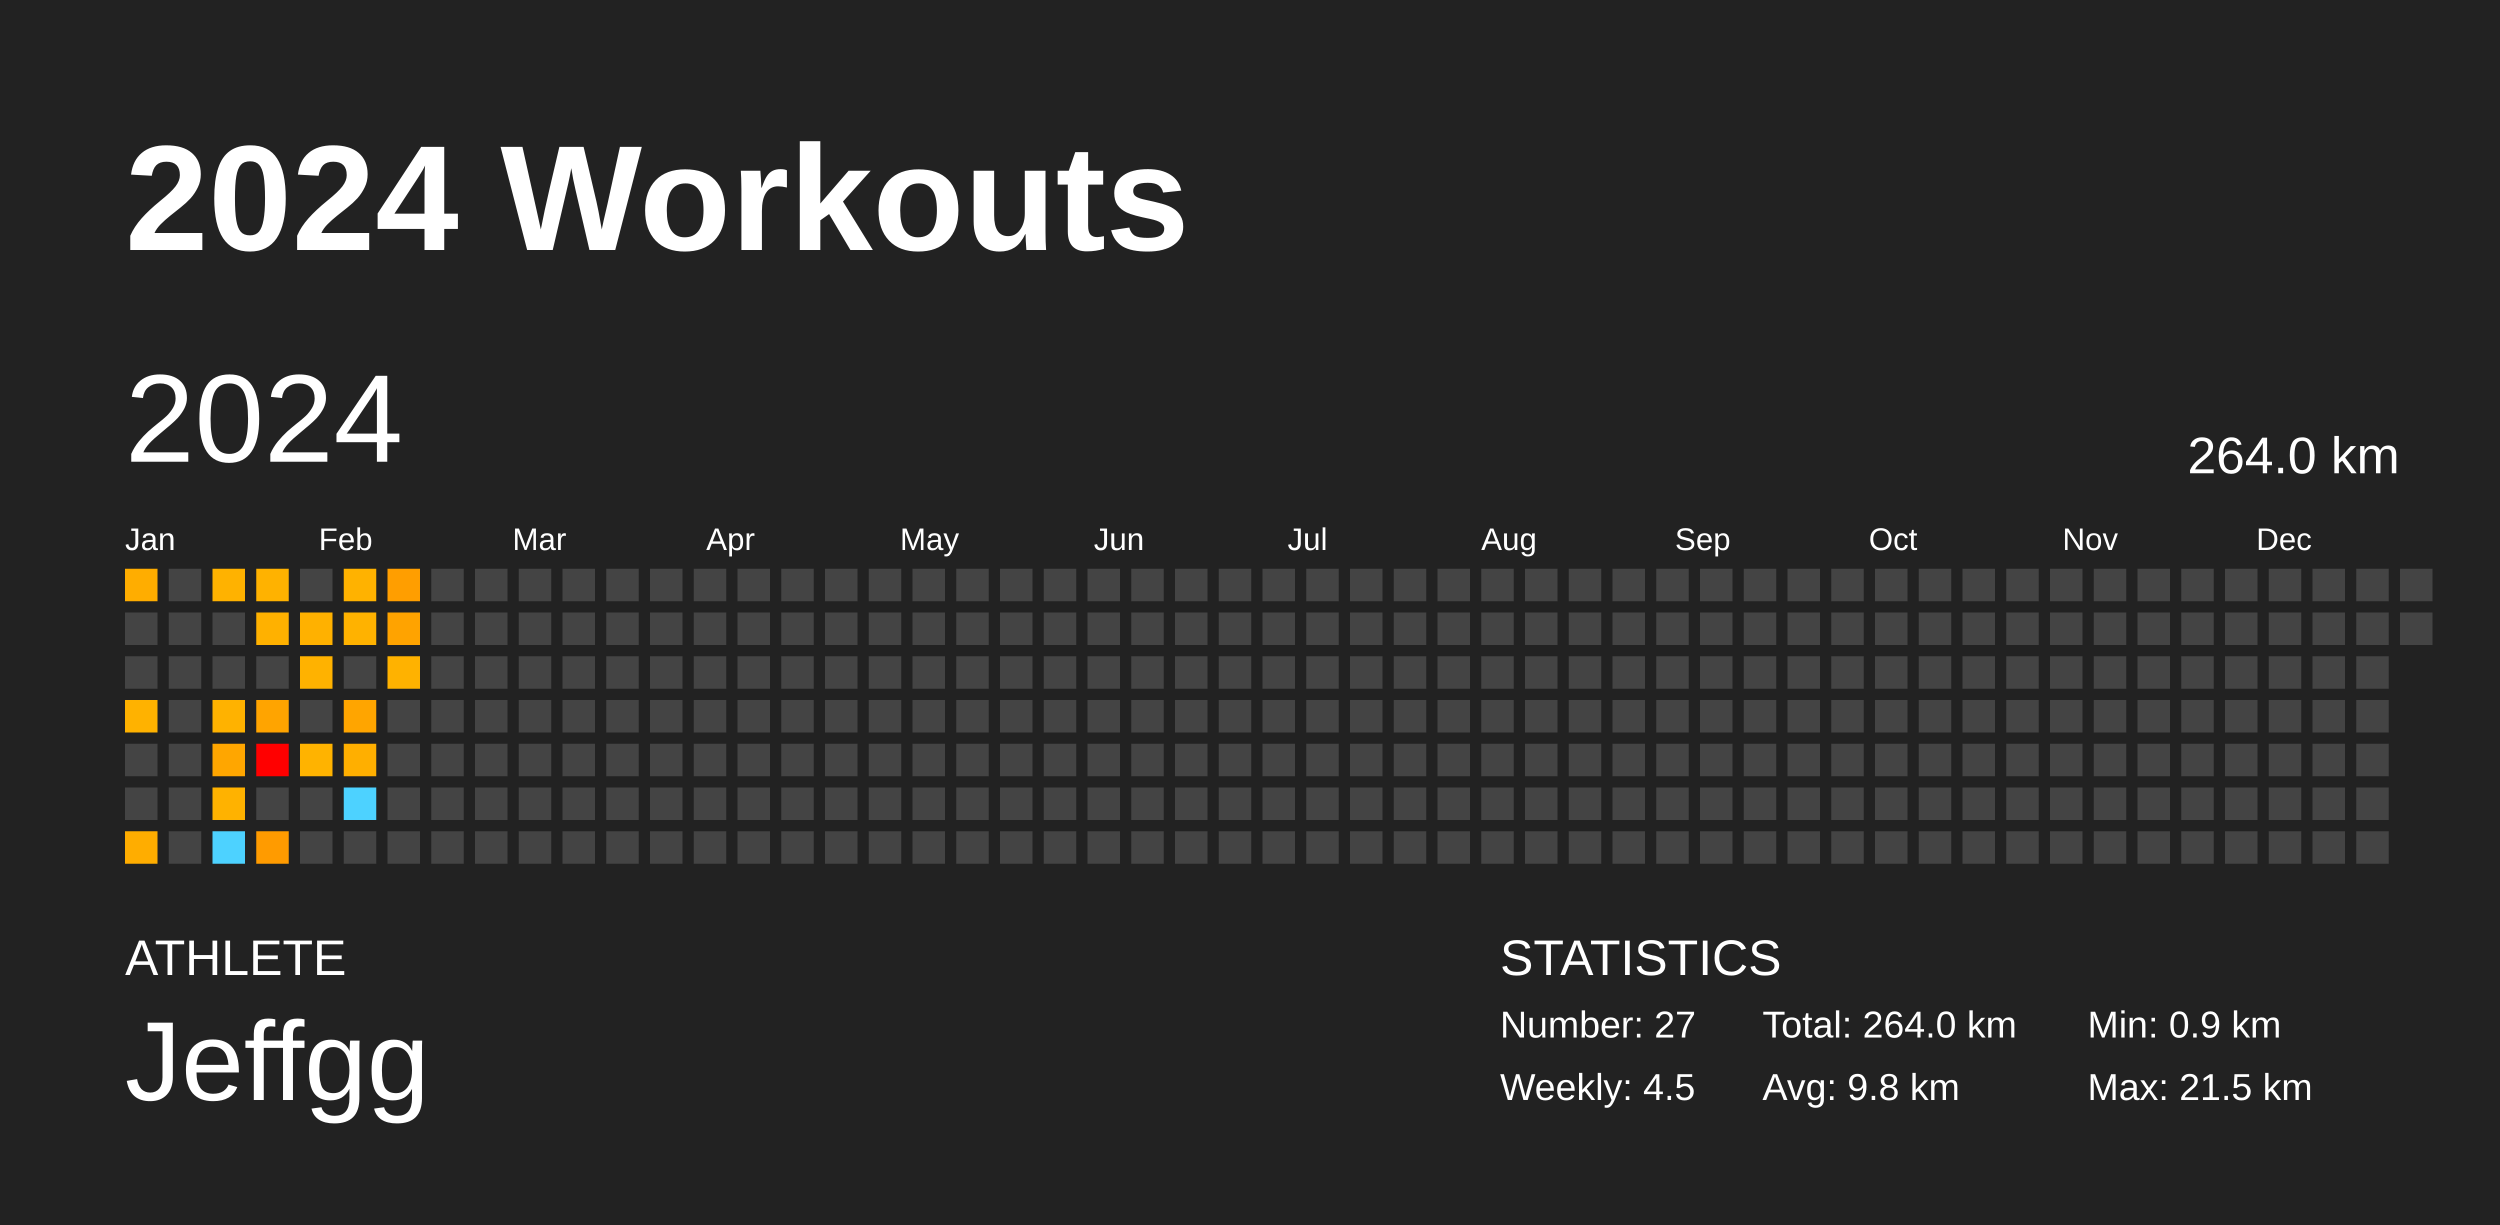
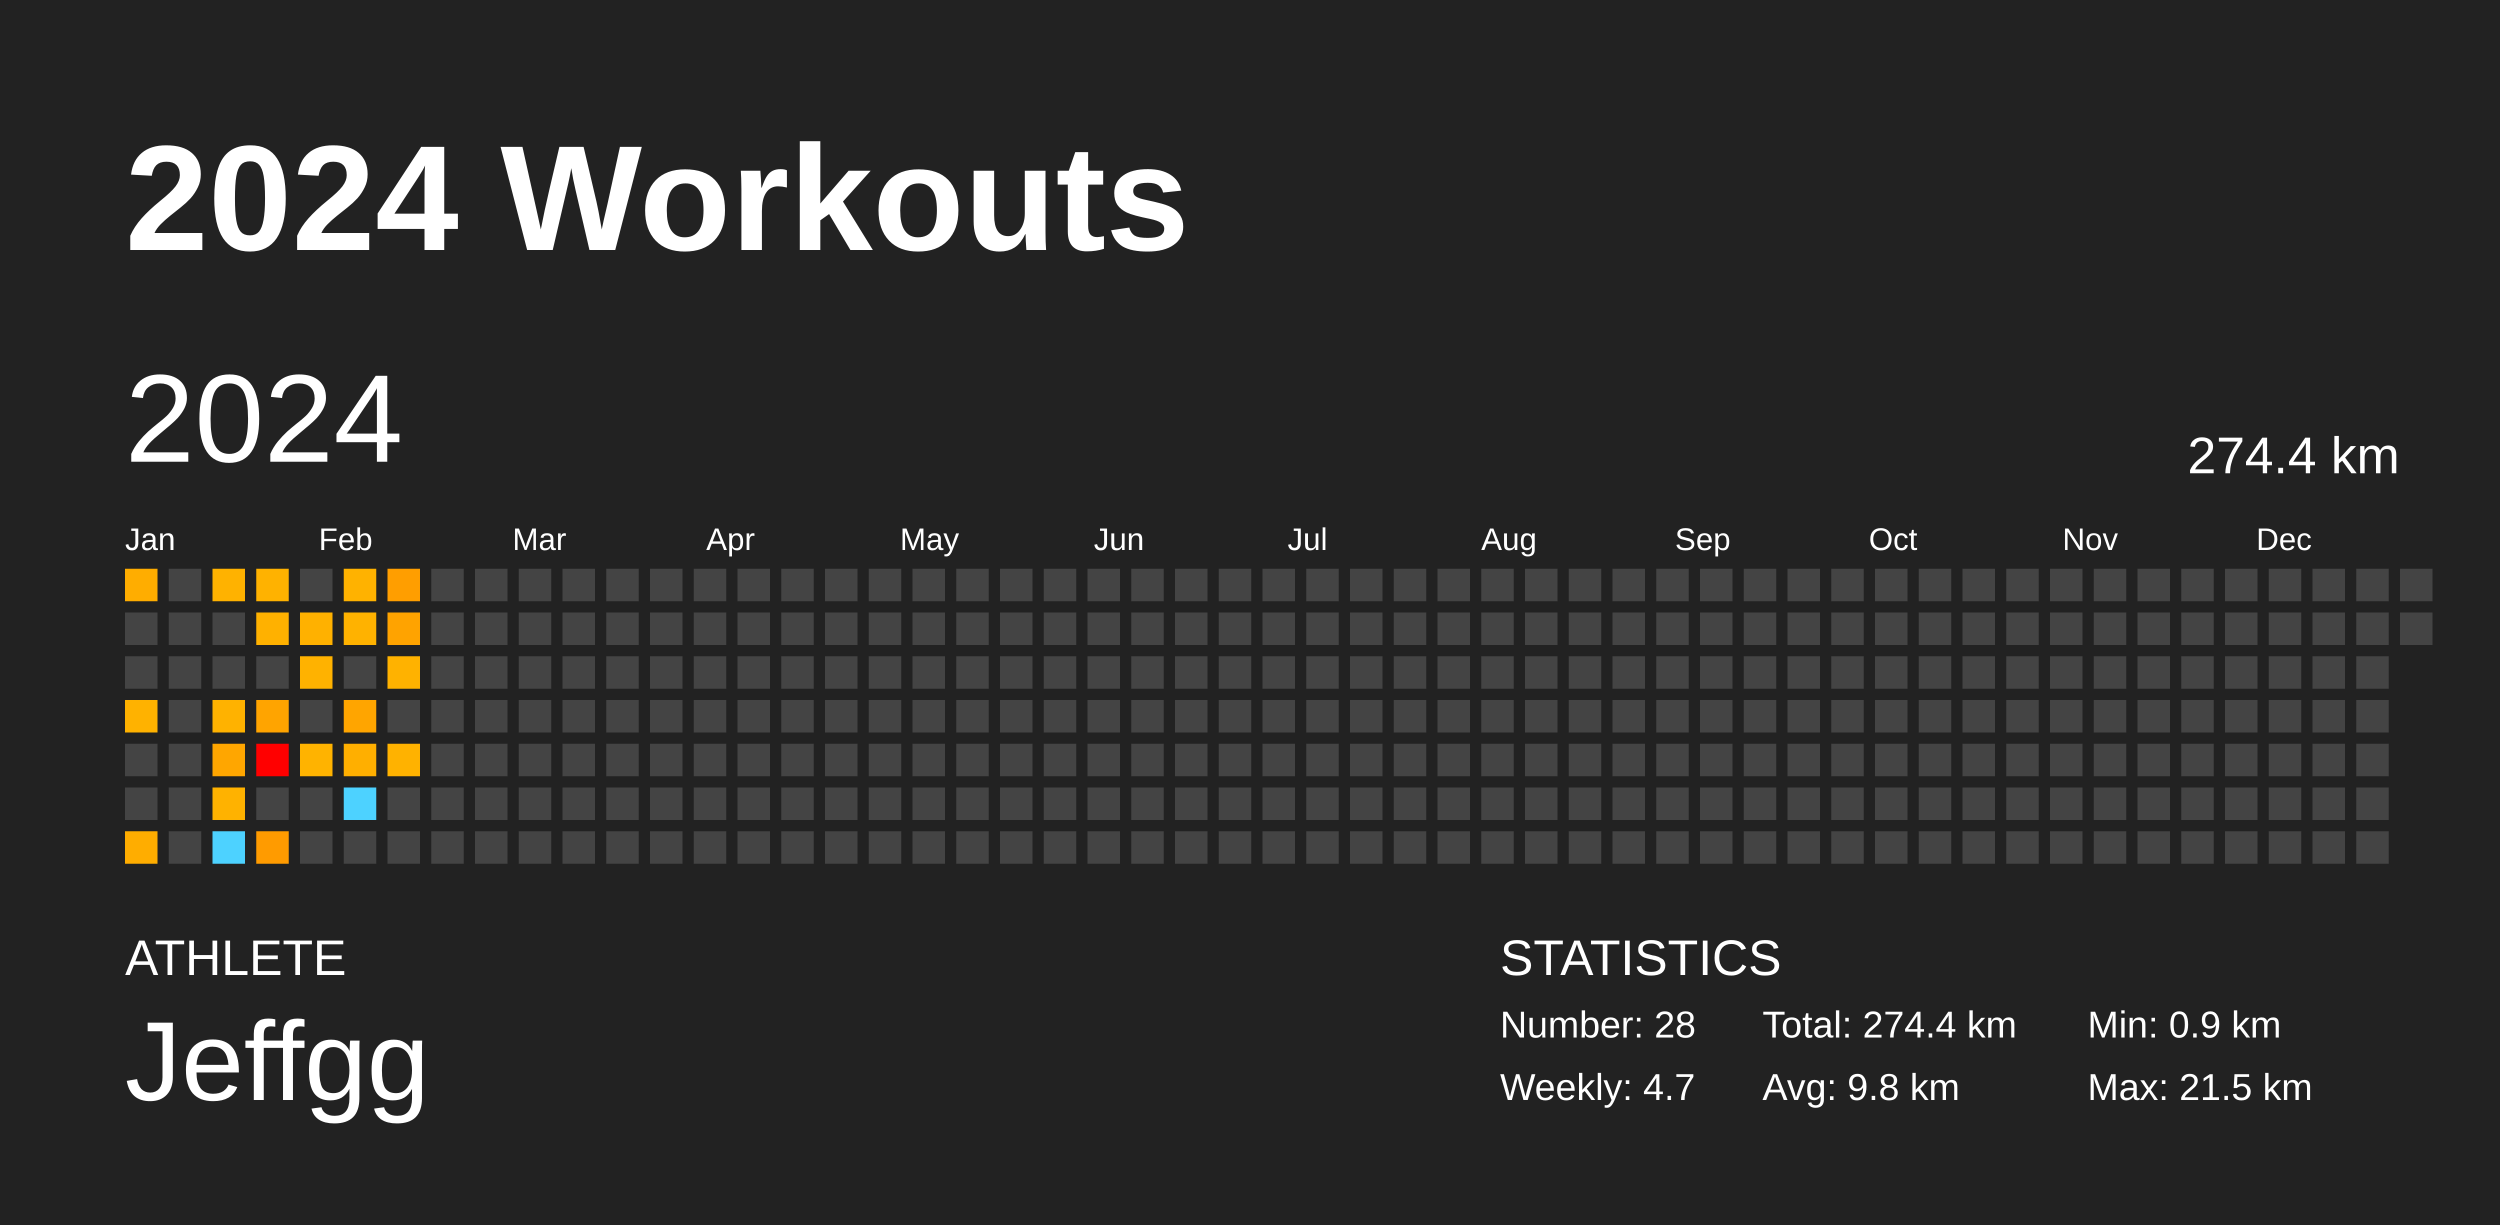
<svg xmlns="http://www.w3.org/2000/svg" baseProfile="full" height="98mm" version="1.1" viewBox="0,0,200,98" width="200mm">
  <defs />
  <rect fill="#222222" height="98" width="200" x="0" y="0" />
  <text fill="#FFFFFF" style="font-size:12px; font-family:Arial; font-weight:bold;" x="10" y="20">2024 Workouts</text>
  <text fill="#FFFFFF" style="font-size:4px; font-family:Arial" x="10" y="78">ATHLETE</text>
  <text fill="#FFFFFF" style="font-size:9px; font-family:Arial" x="10" y="88">Jeffgg</text>
  <text fill="#FFFFFF" style="font-size:4px; font-family:Arial" x="120" y="78">STATISTICS</text>
-   <text fill="#FFFFFF" style="font-size:3px; font-family:Arial" x="120" y="83">Number: 27</text>
-   <text fill="#FFFFFF" style="font-size:3px; font-family:Arial" x="120" y="88">Weekly: 4.5</text>
-   <text fill="#FFFFFF" style="font-size:3px; font-family:Arial" x="141" y="83">Total: 264.0 km</text>
+   <text fill="#FFFFFF" style="font-size:3px; font-family:Arial" x="120" y="83">Number: 28</text>
+   <text fill="#FFFFFF" style="font-size:3px; font-family:Arial" x="120" y="88">Weekly: 4.7</text>
+   <text fill="#FFFFFF" style="font-size:3px; font-family:Arial" x="141" y="83">Total: 274.4 km</text>
  <text fill="#FFFFFF" style="font-size:3px; font-family:Arial" x="141" y="88">Avg: 9.8 km</text>
  <text fill="#FFFFFF" style="font-size:3px; font-family:Arial" x="167" y="83">Min: 0.9 km</text>
  <text fill="#FFFFFF" style="font-size:3px; font-family:Arial" x="167" y="88">Max: 21.5 km</text>
  <text dominant-baseline="hanging" fill="#FFFFFF" style="font-size:10.0px; font-family:Arial;" x="10" y="30">2024</text>
-   <text dominant-baseline="hanging" fill="#FFFFFF" style="font-size:4.125px; font-family:Arial;" x="175" y="35">264.0 km</text>
+   <text dominant-baseline="hanging" fill="#FFFFFF" style="font-size:4.125px; font-family:Arial;" x="175" y="35">274.4 km</text>
  <text fill="#FFFFFF" style="font-size:2.5px; font-family:Arial" x="10.0" y="44">Jan</text>
  <text fill="#FFFFFF" style="font-size:2.5px; font-family:Arial" x="25.5" y="44">Feb</text>
  <text fill="#FFFFFF" style="font-size:2.5px; font-family:Arial" x="41.0" y="44">Mar</text>
  <text fill="#FFFFFF" style="font-size:2.5px; font-family:Arial" x="56.5" y="44">Apr</text>
  <text fill="#FFFFFF" style="font-size:2.5px; font-family:Arial" x="72.0" y="44">May</text>
  <text fill="#FFFFFF" style="font-size:2.5px; font-family:Arial" x="87.5" y="44">Jun</text>
  <text fill="#FFFFFF" style="font-size:2.5px; font-family:Arial" x="103.0" y="44">Jul</text>
  <text fill="#FFFFFF" style="font-size:2.5px; font-family:Arial" x="118.5" y="44">Aug</text>
  <text fill="#FFFFFF" style="font-size:2.5px; font-family:Arial" x="134.0" y="44">Sep</text>
  <text fill="#FFFFFF" style="font-size:2.5px; font-family:Arial" x="149.5" y="44">Oct</text>
  <text fill="#FFFFFF" style="font-size:2.5px; font-family:Arial" x="165.0" y="44">Nov</text>
  <text fill="#FFFFFF" style="font-size:2.5px; font-family:Arial" x="180.5" y="44">Dec</text>
  <rect fill="#ffad00" height="2.6" width="2.6" x="10.0" y="45.5" />
  <rect fill="#444444" height="2.6" width="2.6" x="10.0" y="49.0" />
  <rect fill="#444444" height="2.6" width="2.6" x="10.0" y="52.5" />
  <rect fill="#ffb200" height="2.6" width="2.6" x="10.0" y="56.0" />
  <rect fill="#444444" height="2.6" width="2.6" x="10.0" y="59.5" />
  <rect fill="#444444" height="2.6" width="2.6" x="10.0" y="63.0" />
  <rect fill="#ffad00" height="2.6" width="2.6" x="10.0" y="66.5" />
  <rect fill="#444444" height="2.6" width="2.6" x="13.5" y="45.5" />
  <rect fill="#444444" height="2.6" width="2.6" x="13.5" y="49.0" />
  <rect fill="#444444" height="2.6" width="2.6" x="13.5" y="52.5" />
  <rect fill="#444444" height="2.6" width="2.6" x="13.5" y="56.0" />
  <rect fill="#444444" height="2.6" width="2.6" x="13.5" y="59.5" />
  <rect fill="#444444" height="2.6" width="2.6" x="13.5" y="63.0" />
  <rect fill="#444444" height="2.6" width="2.6" x="13.5" y="66.5" />
  <rect fill="#ffb200" height="2.6" width="2.6" x="17.0" y="45.5" />
  <rect fill="#444444" height="2.6" width="2.6" x="17.0" y="49.0" />
  <rect fill="#444444" height="2.6" width="2.6" x="17.0" y="52.5" />
  <rect fill="#ffb200" height="2.6" width="2.6" x="17.0" y="56.0" />
  <rect fill="#ffa600" height="2.6" width="2.6" x="17.0" y="59.5" />
  <rect fill="#ffb200" height="2.6" width="2.6" x="17.0" y="63.0" />
  <rect fill="#4dd2ff" height="2.6" width="2.6" x="17.0" y="66.5" />
  <rect fill="#ffb200" height="2.6" width="2.6" x="20.5" y="45.5" />
  <rect fill="#ffb100" height="2.6" width="2.6" x="20.5" y="49.0" />
  <rect fill="#444444" height="2.6" width="2.6" x="20.5" y="52.5" />
  <rect fill="#ffa400" height="2.6" width="2.6" x="20.5" y="56.0" />
  <rect fill="red" height="2.6" width="2.6" x="20.5" y="59.5" />
  <rect fill="#444444" height="2.6" width="2.6" x="20.5" y="63.0" />
  <rect fill="#ff9b00" height="2.6" width="2.6" x="20.5" y="66.5" />
  <rect fill="#444444" height="2.6" width="2.6" x="24.0" y="45.5" />
  <rect fill="#ffb100" height="2.6" width="2.6" x="24.0" y="49.0" />
  <rect fill="#ffb200" height="2.6" width="2.6" x="24.0" y="52.5" />
  <rect fill="#444444" height="2.6" width="2.6" x="24.0" y="56.0" />
  <rect fill="#ffb300" height="2.6" width="2.6" x="24.0" y="59.5" />
  <rect fill="#444444" height="2.6" width="2.6" x="24.0" y="63.0" />
  <rect fill="#444444" height="2.6" width="2.6" x="24.0" y="66.5" />
  <rect fill="#ffb200" height="2.6" width="2.6" x="27.5" y="45.5" />
  <rect fill="#ffb200" height="2.6" width="2.6" x="27.5" y="49.0" />
  <rect fill="#444444" height="2.6" width="2.6" x="27.5" y="52.5" />
  <rect fill="#ffa500" height="2.6" width="2.6" x="27.5" y="56.0" />
  <rect fill="#ffaf00" height="2.6" width="2.6" x="27.5" y="59.5" />
  <rect fill="#4dd2ff" height="2.6" width="2.6" x="27.5" y="63.0" />
  <rect fill="#444444" height="2.6" width="2.6" x="27.5" y="66.5" />
  <rect fill="#ff9e00" height="2.6" width="2.6" x="31.0" y="45.5" />
  <rect fill="#ffa300" height="2.6" width="2.6" x="31.0" y="49.0" />
  <rect fill="#ffb200" height="2.6" width="2.6" x="31.0" y="52.5" />
  <rect fill="#444444" height="2.6" width="2.6" x="31.0" y="56.0" />
-   <rect fill="#444444" height="2.6" width="2.6" x="31.0" y="59.5" />
+   <rect fill="#ffb200" height="2.6" width="2.6" x="31.0" y="59.5" />
  <rect fill="#444444" height="2.6" width="2.6" x="31.0" y="63.0" />
  <rect fill="#444444" height="2.6" width="2.6" x="31.0" y="66.5" />
  <rect fill="#444444" height="2.6" width="2.6" x="34.5" y="45.5" />
  <rect fill="#444444" height="2.6" width="2.6" x="34.5" y="49.0" />
  <rect fill="#444444" height="2.6" width="2.6" x="34.5" y="52.5" />
  <rect fill="#444444" height="2.6" width="2.6" x="34.5" y="56.0" />
  <rect fill="#444444" height="2.6" width="2.6" x="34.5" y="59.5" />
  <rect fill="#444444" height="2.6" width="2.6" x="34.5" y="63.0" />
  <rect fill="#444444" height="2.6" width="2.6" x="34.5" y="66.5" />
  <rect fill="#444444" height="2.6" width="2.6" x="38.0" y="45.5" />
  <rect fill="#444444" height="2.6" width="2.6" x="38.0" y="49.0" />
  <rect fill="#444444" height="2.6" width="2.6" x="38.0" y="52.5" />
  <rect fill="#444444" height="2.6" width="2.6" x="38.0" y="56.0" />
  <rect fill="#444444" height="2.6" width="2.6" x="38.0" y="59.5" />
  <rect fill="#444444" height="2.6" width="2.6" x="38.0" y="63.0" />
  <rect fill="#444444" height="2.6" width="2.6" x="38.0" y="66.5" />
  <rect fill="#444444" height="2.6" width="2.6" x="41.5" y="45.5" />
  <rect fill="#444444" height="2.6" width="2.6" x="41.5" y="49.0" />
  <rect fill="#444444" height="2.6" width="2.6" x="41.5" y="52.5" />
  <rect fill="#444444" height="2.6" width="2.6" x="41.5" y="56.0" />
  <rect fill="#444444" height="2.6" width="2.6" x="41.5" y="59.5" />
  <rect fill="#444444" height="2.6" width="2.6" x="41.5" y="63.0" />
  <rect fill="#444444" height="2.6" width="2.6" x="41.5" y="66.5" />
  <rect fill="#444444" height="2.6" width="2.6" x="45.0" y="45.5" />
  <rect fill="#444444" height="2.6" width="2.6" x="45.0" y="49.0" />
  <rect fill="#444444" height="2.6" width="2.6" x="45.0" y="52.5" />
  <rect fill="#444444" height="2.6" width="2.6" x="45.0" y="56.0" />
  <rect fill="#444444" height="2.6" width="2.6" x="45.0" y="59.5" />
  <rect fill="#444444" height="2.6" width="2.6" x="45.0" y="63.0" />
  <rect fill="#444444" height="2.6" width="2.6" x="45.0" y="66.5" />
  <rect fill="#444444" height="2.6" width="2.6" x="48.5" y="45.5" />
  <rect fill="#444444" height="2.6" width="2.6" x="48.5" y="49.0" />
  <rect fill="#444444" height="2.6" width="2.6" x="48.5" y="52.5" />
  <rect fill="#444444" height="2.6" width="2.6" x="48.5" y="56.0" />
  <rect fill="#444444" height="2.6" width="2.6" x="48.5" y="59.5" />
  <rect fill="#444444" height="2.6" width="2.6" x="48.5" y="63.0" />
  <rect fill="#444444" height="2.6" width="2.6" x="48.5" y="66.5" />
  <rect fill="#444444" height="2.6" width="2.6" x="52.0" y="45.5" />
  <rect fill="#444444" height="2.6" width="2.6" x="52.0" y="49.0" />
  <rect fill="#444444" height="2.6" width="2.6" x="52.0" y="52.5" />
  <rect fill="#444444" height="2.6" width="2.6" x="52.0" y="56.0" />
  <rect fill="#444444" height="2.6" width="2.6" x="52.0" y="59.5" />
  <rect fill="#444444" height="2.6" width="2.6" x="52.0" y="63.0" />
  <rect fill="#444444" height="2.6" width="2.6" x="52.0" y="66.5" />
  <rect fill="#444444" height="2.6" width="2.6" x="55.5" y="45.5" />
  <rect fill="#444444" height="2.6" width="2.6" x="55.5" y="49.0" />
  <rect fill="#444444" height="2.6" width="2.6" x="55.5" y="52.5" />
  <rect fill="#444444" height="2.6" width="2.6" x="55.5" y="56.0" />
  <rect fill="#444444" height="2.6" width="2.6" x="55.5" y="59.5" />
  <rect fill="#444444" height="2.6" width="2.6" x="55.5" y="63.0" />
  <rect fill="#444444" height="2.6" width="2.6" x="55.5" y="66.5" />
  <rect fill="#444444" height="2.6" width="2.6" x="59.0" y="45.5" />
  <rect fill="#444444" height="2.6" width="2.6" x="59.0" y="49.0" />
  <rect fill="#444444" height="2.6" width="2.6" x="59.0" y="52.5" />
  <rect fill="#444444" height="2.6" width="2.6" x="59.0" y="56.0" />
  <rect fill="#444444" height="2.6" width="2.6" x="59.0" y="59.5" />
  <rect fill="#444444" height="2.6" width="2.6" x="59.0" y="63.0" />
  <rect fill="#444444" height="2.6" width="2.6" x="59.0" y="66.5" />
  <rect fill="#444444" height="2.6" width="2.6" x="62.5" y="45.5" />
  <rect fill="#444444" height="2.6" width="2.6" x="62.5" y="49.0" />
  <rect fill="#444444" height="2.6" width="2.6" x="62.5" y="52.5" />
  <rect fill="#444444" height="2.6" width="2.6" x="62.5" y="56.0" />
  <rect fill="#444444" height="2.6" width="2.6" x="62.5" y="59.5" />
  <rect fill="#444444" height="2.6" width="2.6" x="62.5" y="63.0" />
  <rect fill="#444444" height="2.6" width="2.6" x="62.5" y="66.5" />
  <rect fill="#444444" height="2.6" width="2.6" x="66.0" y="45.5" />
  <rect fill="#444444" height="2.6" width="2.6" x="66.0" y="49.0" />
  <rect fill="#444444" height="2.6" width="2.6" x="66.0" y="52.5" />
  <rect fill="#444444" height="2.6" width="2.6" x="66.0" y="56.0" />
  <rect fill="#444444" height="2.6" width="2.6" x="66.0" y="59.5" />
  <rect fill="#444444" height="2.6" width="2.6" x="66.0" y="63.0" />
  <rect fill="#444444" height="2.6" width="2.6" x="66.0" y="66.5" />
  <rect fill="#444444" height="2.6" width="2.6" x="69.5" y="45.5" />
  <rect fill="#444444" height="2.6" width="2.6" x="69.5" y="49.0" />
  <rect fill="#444444" height="2.6" width="2.6" x="69.5" y="52.5" />
  <rect fill="#444444" height="2.6" width="2.6" x="69.5" y="56.0" />
  <rect fill="#444444" height="2.6" width="2.6" x="69.5" y="59.5" />
  <rect fill="#444444" height="2.6" width="2.6" x="69.5" y="63.0" />
  <rect fill="#444444" height="2.6" width="2.6" x="69.5" y="66.5" />
  <rect fill="#444444" height="2.6" width="2.6" x="73.0" y="45.5" />
  <rect fill="#444444" height="2.6" width="2.6" x="73.0" y="49.0" />
  <rect fill="#444444" height="2.6" width="2.6" x="73.0" y="52.5" />
  <rect fill="#444444" height="2.6" width="2.6" x="73.0" y="56.0" />
  <rect fill="#444444" height="2.6" width="2.6" x="73.0" y="59.5" />
  <rect fill="#444444" height="2.6" width="2.6" x="73.0" y="63.0" />
  <rect fill="#444444" height="2.6" width="2.6" x="73.0" y="66.5" />
  <rect fill="#444444" height="2.6" width="2.6" x="76.5" y="45.5" />
  <rect fill="#444444" height="2.6" width="2.6" x="76.5" y="49.0" />
  <rect fill="#444444" height="2.6" width="2.6" x="76.5" y="52.5" />
  <rect fill="#444444" height="2.6" width="2.6" x="76.5" y="56.0" />
  <rect fill="#444444" height="2.6" width="2.6" x="76.5" y="59.5" />
  <rect fill="#444444" height="2.6" width="2.6" x="76.5" y="63.0" />
  <rect fill="#444444" height="2.6" width="2.6" x="76.5" y="66.5" />
  <rect fill="#444444" height="2.6" width="2.6" x="80.0" y="45.5" />
  <rect fill="#444444" height="2.6" width="2.6" x="80.0" y="49.0" />
  <rect fill="#444444" height="2.6" width="2.6" x="80.0" y="52.5" />
  <rect fill="#444444" height="2.6" width="2.6" x="80.0" y="56.0" />
  <rect fill="#444444" height="2.6" width="2.6" x="80.0" y="59.5" />
  <rect fill="#444444" height="2.6" width="2.6" x="80.0" y="63.0" />
  <rect fill="#444444" height="2.6" width="2.6" x="80.0" y="66.5" />
  <rect fill="#444444" height="2.6" width="2.6" x="83.5" y="45.5" />
  <rect fill="#444444" height="2.6" width="2.6" x="83.5" y="49.0" />
  <rect fill="#444444" height="2.6" width="2.6" x="83.5" y="52.5" />
  <rect fill="#444444" height="2.6" width="2.6" x="83.5" y="56.0" />
  <rect fill="#444444" height="2.6" width="2.6" x="83.5" y="59.5" />
  <rect fill="#444444" height="2.6" width="2.6" x="83.5" y="63.0" />
  <rect fill="#444444" height="2.6" width="2.6" x="83.5" y="66.5" />
  <rect fill="#444444" height="2.6" width="2.6" x="87.0" y="45.5" />
  <rect fill="#444444" height="2.6" width="2.6" x="87.0" y="49.0" />
  <rect fill="#444444" height="2.6" width="2.6" x="87.0" y="52.5" />
  <rect fill="#444444" height="2.6" width="2.6" x="87.0" y="56.0" />
  <rect fill="#444444" height="2.6" width="2.6" x="87.0" y="59.5" />
  <rect fill="#444444" height="2.6" width="2.6" x="87.0" y="63.0" />
  <rect fill="#444444" height="2.6" width="2.6" x="87.0" y="66.5" />
  <rect fill="#444444" height="2.6" width="2.6" x="90.5" y="45.5" />
  <rect fill="#444444" height="2.6" width="2.6" x="90.5" y="49.0" />
  <rect fill="#444444" height="2.6" width="2.6" x="90.5" y="52.5" />
  <rect fill="#444444" height="2.6" width="2.6" x="90.5" y="56.0" />
  <rect fill="#444444" height="2.6" width="2.6" x="90.5" y="59.5" />
  <rect fill="#444444" height="2.6" width="2.6" x="90.5" y="63.0" />
  <rect fill="#444444" height="2.6" width="2.6" x="90.5" y="66.5" />
  <rect fill="#444444" height="2.6" width="2.6" x="94.0" y="45.5" />
  <rect fill="#444444" height="2.6" width="2.6" x="94.0" y="49.0" />
  <rect fill="#444444" height="2.6" width="2.6" x="94.0" y="52.5" />
  <rect fill="#444444" height="2.6" width="2.6" x="94.0" y="56.0" />
  <rect fill="#444444" height="2.6" width="2.6" x="94.0" y="59.5" />
  <rect fill="#444444" height="2.6" width="2.6" x="94.0" y="63.0" />
  <rect fill="#444444" height="2.6" width="2.6" x="94.0" y="66.5" />
  <rect fill="#444444" height="2.6" width="2.6" x="97.5" y="45.5" />
  <rect fill="#444444" height="2.6" width="2.6" x="97.5" y="49.0" />
  <rect fill="#444444" height="2.6" width="2.6" x="97.5" y="52.5" />
  <rect fill="#444444" height="2.6" width="2.6" x="97.5" y="56.0" />
  <rect fill="#444444" height="2.6" width="2.6" x="97.5" y="59.5" />
  <rect fill="#444444" height="2.6" width="2.6" x="97.5" y="63.0" />
  <rect fill="#444444" height="2.6" width="2.6" x="97.5" y="66.5" />
  <rect fill="#444444" height="2.6" width="2.6" x="101.0" y="45.5" />
  <rect fill="#444444" height="2.6" width="2.6" x="101.0" y="49.0" />
  <rect fill="#444444" height="2.6" width="2.6" x="101.0" y="52.5" />
  <rect fill="#444444" height="2.6" width="2.6" x="101.0" y="56.0" />
  <rect fill="#444444" height="2.6" width="2.6" x="101.0" y="59.5" />
  <rect fill="#444444" height="2.6" width="2.6" x="101.0" y="63.0" />
  <rect fill="#444444" height="2.6" width="2.6" x="101.0" y="66.5" />
  <rect fill="#444444" height="2.6" width="2.6" x="104.5" y="45.5" />
  <rect fill="#444444" height="2.6" width="2.6" x="104.5" y="49.0" />
  <rect fill="#444444" height="2.6" width="2.6" x="104.5" y="52.5" />
  <rect fill="#444444" height="2.6" width="2.6" x="104.5" y="56.0" />
  <rect fill="#444444" height="2.6" width="2.6" x="104.5" y="59.5" />
  <rect fill="#444444" height="2.6" width="2.6" x="104.5" y="63.0" />
  <rect fill="#444444" height="2.6" width="2.6" x="104.5" y="66.5" />
  <rect fill="#444444" height="2.6" width="2.6" x="108.0" y="45.5" />
  <rect fill="#444444" height="2.6" width="2.6" x="108.0" y="49.0" />
  <rect fill="#444444" height="2.6" width="2.6" x="108.0" y="52.5" />
  <rect fill="#444444" height="2.6" width="2.6" x="108.0" y="56.0" />
  <rect fill="#444444" height="2.6" width="2.6" x="108.0" y="59.5" />
  <rect fill="#444444" height="2.6" width="2.6" x="108.0" y="63.0" />
  <rect fill="#444444" height="2.6" width="2.6" x="108.0" y="66.5" />
  <rect fill="#444444" height="2.6" width="2.6" x="111.5" y="45.5" />
  <rect fill="#444444" height="2.6" width="2.6" x="111.5" y="49.0" />
  <rect fill="#444444" height="2.6" width="2.6" x="111.5" y="52.5" />
  <rect fill="#444444" height="2.6" width="2.6" x="111.5" y="56.0" />
  <rect fill="#444444" height="2.6" width="2.6" x="111.5" y="59.5" />
  <rect fill="#444444" height="2.6" width="2.6" x="111.5" y="63.0" />
  <rect fill="#444444" height="2.6" width="2.6" x="111.5" y="66.5" />
  <rect fill="#444444" height="2.6" width="2.6" x="115.0" y="45.5" />
  <rect fill="#444444" height="2.6" width="2.6" x="115.0" y="49.0" />
  <rect fill="#444444" height="2.6" width="2.6" x="115.0" y="52.5" />
  <rect fill="#444444" height="2.6" width="2.6" x="115.0" y="56.0" />
  <rect fill="#444444" height="2.6" width="2.6" x="115.0" y="59.5" />
  <rect fill="#444444" height="2.6" width="2.6" x="115.0" y="63.0" />
  <rect fill="#444444" height="2.6" width="2.6" x="115.0" y="66.5" />
  <rect fill="#444444" height="2.6" width="2.6" x="118.5" y="45.5" />
  <rect fill="#444444" height="2.6" width="2.6" x="118.5" y="49.0" />
  <rect fill="#444444" height="2.6" width="2.6" x="118.5" y="52.5" />
  <rect fill="#444444" height="2.6" width="2.6" x="118.5" y="56.0" />
  <rect fill="#444444" height="2.6" width="2.6" x="118.5" y="59.5" />
  <rect fill="#444444" height="2.6" width="2.6" x="118.5" y="63.0" />
  <rect fill="#444444" height="2.6" width="2.6" x="118.5" y="66.5" />
  <rect fill="#444444" height="2.6" width="2.6" x="122.0" y="45.5" />
  <rect fill="#444444" height="2.6" width="2.6" x="122.0" y="49.0" />
  <rect fill="#444444" height="2.6" width="2.6" x="122.0" y="52.5" />
  <rect fill="#444444" height="2.6" width="2.6" x="122.0" y="56.0" />
  <rect fill="#444444" height="2.6" width="2.6" x="122.0" y="59.5" />
  <rect fill="#444444" height="2.6" width="2.6" x="122.0" y="63.0" />
  <rect fill="#444444" height="2.6" width="2.6" x="122.0" y="66.5" />
  <rect fill="#444444" height="2.6" width="2.6" x="125.5" y="45.5" />
  <rect fill="#444444" height="2.6" width="2.6" x="125.5" y="49.0" />
  <rect fill="#444444" height="2.6" width="2.6" x="125.5" y="52.5" />
  <rect fill="#444444" height="2.6" width="2.6" x="125.5" y="56.0" />
  <rect fill="#444444" height="2.6" width="2.6" x="125.5" y="59.5" />
  <rect fill="#444444" height="2.6" width="2.6" x="125.5" y="63.0" />
  <rect fill="#444444" height="2.6" width="2.6" x="125.5" y="66.5" />
  <rect fill="#444444" height="2.6" width="2.6" x="129.0" y="45.5" />
  <rect fill="#444444" height="2.6" width="2.6" x="129.0" y="49.0" />
  <rect fill="#444444" height="2.6" width="2.6" x="129.0" y="52.5" />
  <rect fill="#444444" height="2.6" width="2.6" x="129.0" y="56.0" />
  <rect fill="#444444" height="2.6" width="2.6" x="129.0" y="59.5" />
  <rect fill="#444444" height="2.6" width="2.6" x="129.0" y="63.0" />
  <rect fill="#444444" height="2.6" width="2.6" x="129.0" y="66.5" />
  <rect fill="#444444" height="2.6" width="2.6" x="132.5" y="45.5" />
  <rect fill="#444444" height="2.6" width="2.6" x="132.5" y="49.0" />
  <rect fill="#444444" height="2.6" width="2.6" x="132.5" y="52.5" />
  <rect fill="#444444" height="2.6" width="2.6" x="132.5" y="56.0" />
  <rect fill="#444444" height="2.6" width="2.6" x="132.5" y="59.5" />
  <rect fill="#444444" height="2.6" width="2.6" x="132.5" y="63.0" />
  <rect fill="#444444" height="2.6" width="2.6" x="132.5" y="66.5" />
  <rect fill="#444444" height="2.6" width="2.6" x="136.0" y="45.5" />
  <rect fill="#444444" height="2.6" width="2.6" x="136.0" y="49.0" />
  <rect fill="#444444" height="2.6" width="2.6" x="136.0" y="52.5" />
  <rect fill="#444444" height="2.6" width="2.6" x="136.0" y="56.0" />
  <rect fill="#444444" height="2.6" width="2.6" x="136.0" y="59.5" />
  <rect fill="#444444" height="2.6" width="2.6" x="136.0" y="63.0" />
  <rect fill="#444444" height="2.6" width="2.6" x="136.0" y="66.5" />
  <rect fill="#444444" height="2.6" width="2.6" x="139.5" y="45.5" />
  <rect fill="#444444" height="2.6" width="2.6" x="139.5" y="49.0" />
  <rect fill="#444444" height="2.6" width="2.6" x="139.5" y="52.5" />
  <rect fill="#444444" height="2.6" width="2.6" x="139.5" y="56.0" />
  <rect fill="#444444" height="2.6" width="2.6" x="139.5" y="59.5" />
  <rect fill="#444444" height="2.6" width="2.6" x="139.5" y="63.0" />
  <rect fill="#444444" height="2.6" width="2.6" x="139.5" y="66.5" />
  <rect fill="#444444" height="2.6" width="2.6" x="143.0" y="45.5" />
  <rect fill="#444444" height="2.6" width="2.6" x="143.0" y="49.0" />
  <rect fill="#444444" height="2.6" width="2.6" x="143.0" y="52.5" />
  <rect fill="#444444" height="2.6" width="2.6" x="143.0" y="56.0" />
  <rect fill="#444444" height="2.6" width="2.6" x="143.0" y="59.5" />
  <rect fill="#444444" height="2.6" width="2.6" x="143.0" y="63.0" />
  <rect fill="#444444" height="2.6" width="2.6" x="143.0" y="66.5" />
  <rect fill="#444444" height="2.6" width="2.6" x="146.5" y="45.5" />
  <rect fill="#444444" height="2.6" width="2.6" x="146.5" y="49.0" />
  <rect fill="#444444" height="2.6" width="2.6" x="146.5" y="52.5" />
  <rect fill="#444444" height="2.6" width="2.6" x="146.5" y="56.0" />
  <rect fill="#444444" height="2.6" width="2.6" x="146.5" y="59.5" />
  <rect fill="#444444" height="2.6" width="2.6" x="146.5" y="63.0" />
  <rect fill="#444444" height="2.6" width="2.6" x="146.5" y="66.5" />
  <rect fill="#444444" height="2.6" width="2.6" x="150.0" y="45.5" />
  <rect fill="#444444" height="2.6" width="2.6" x="150.0" y="49.0" />
  <rect fill="#444444" height="2.6" width="2.6" x="150.0" y="52.5" />
  <rect fill="#444444" height="2.6" width="2.6" x="150.0" y="56.0" />
  <rect fill="#444444" height="2.6" width="2.6" x="150.0" y="59.5" />
  <rect fill="#444444" height="2.6" width="2.6" x="150.0" y="63.0" />
  <rect fill="#444444" height="2.6" width="2.6" x="150.0" y="66.5" />
  <rect fill="#444444" height="2.6" width="2.6" x="153.5" y="45.5" />
  <rect fill="#444444" height="2.6" width="2.6" x="153.5" y="49.0" />
  <rect fill="#444444" height="2.6" width="2.6" x="153.5" y="52.5" />
  <rect fill="#444444" height="2.6" width="2.6" x="153.5" y="56.0" />
  <rect fill="#444444" height="2.6" width="2.6" x="153.5" y="59.5" />
  <rect fill="#444444" height="2.6" width="2.6" x="153.5" y="63.0" />
  <rect fill="#444444" height="2.6" width="2.6" x="153.5" y="66.5" />
  <rect fill="#444444" height="2.6" width="2.6" x="157.0" y="45.5" />
  <rect fill="#444444" height="2.6" width="2.6" x="157.0" y="49.0" />
  <rect fill="#444444" height="2.6" width="2.6" x="157.0" y="52.5" />
  <rect fill="#444444" height="2.6" width="2.6" x="157.0" y="56.0" />
  <rect fill="#444444" height="2.6" width="2.6" x="157.0" y="59.5" />
  <rect fill="#444444" height="2.6" width="2.6" x="157.0" y="63.0" />
  <rect fill="#444444" height="2.6" width="2.6" x="157.0" y="66.5" />
  <rect fill="#444444" height="2.6" width="2.6" x="160.5" y="45.5" />
  <rect fill="#444444" height="2.6" width="2.6" x="160.5" y="49.0" />
  <rect fill="#444444" height="2.6" width="2.6" x="160.5" y="52.5" />
  <rect fill="#444444" height="2.6" width="2.6" x="160.5" y="56.0" />
  <rect fill="#444444" height="2.6" width="2.6" x="160.5" y="59.5" />
  <rect fill="#444444" height="2.6" width="2.6" x="160.5" y="63.0" />
  <rect fill="#444444" height="2.6" width="2.6" x="160.5" y="66.5" />
  <rect fill="#444444" height="2.6" width="2.6" x="164.0" y="45.5" />
  <rect fill="#444444" height="2.6" width="2.6" x="164.0" y="49.0" />
  <rect fill="#444444" height="2.6" width="2.6" x="164.0" y="52.5" />
  <rect fill="#444444" height="2.6" width="2.6" x="164.0" y="56.0" />
  <rect fill="#444444" height="2.6" width="2.6" x="164.0" y="59.5" />
  <rect fill="#444444" height="2.6" width="2.6" x="164.0" y="63.0" />
  <rect fill="#444444" height="2.6" width="2.6" x="164.0" y="66.5" />
  <rect fill="#444444" height="2.6" width="2.6" x="167.5" y="45.5" />
  <rect fill="#444444" height="2.6" width="2.6" x="167.5" y="49.0" />
  <rect fill="#444444" height="2.6" width="2.6" x="167.5" y="52.5" />
  <rect fill="#444444" height="2.6" width="2.6" x="167.5" y="56.0" />
  <rect fill="#444444" height="2.6" width="2.6" x="167.5" y="59.5" />
  <rect fill="#444444" height="2.6" width="2.6" x="167.5" y="63.0" />
  <rect fill="#444444" height="2.6" width="2.6" x="167.5" y="66.5" />
  <rect fill="#444444" height="2.6" width="2.6" x="171.0" y="45.5" />
  <rect fill="#444444" height="2.6" width="2.6" x="171.0" y="49.0" />
  <rect fill="#444444" height="2.6" width="2.6" x="171.0" y="52.5" />
  <rect fill="#444444" height="2.6" width="2.6" x="171.0" y="56.0" />
  <rect fill="#444444" height="2.6" width="2.6" x="171.0" y="59.5" />
  <rect fill="#444444" height="2.6" width="2.6" x="171.0" y="63.0" />
  <rect fill="#444444" height="2.6" width="2.6" x="171.0" y="66.5" />
  <rect fill="#444444" height="2.6" width="2.6" x="174.5" y="45.5" />
  <rect fill="#444444" height="2.6" width="2.6" x="174.5" y="49.0" />
  <rect fill="#444444" height="2.6" width="2.6" x="174.5" y="52.5" />
  <rect fill="#444444" height="2.6" width="2.6" x="174.5" y="56.0" />
  <rect fill="#444444" height="2.6" width="2.6" x="174.5" y="59.5" />
  <rect fill="#444444" height="2.6" width="2.6" x="174.5" y="63.0" />
  <rect fill="#444444" height="2.6" width="2.6" x="174.5" y="66.5" />
  <rect fill="#444444" height="2.6" width="2.6" x="178.0" y="45.5" />
  <rect fill="#444444" height="2.6" width="2.6" x="178.0" y="49.0" />
  <rect fill="#444444" height="2.6" width="2.6" x="178.0" y="52.5" />
  <rect fill="#444444" height="2.6" width="2.6" x="178.0" y="56.0" />
  <rect fill="#444444" height="2.6" width="2.6" x="178.0" y="59.5" />
  <rect fill="#444444" height="2.6" width="2.6" x="178.0" y="63.0" />
  <rect fill="#444444" height="2.6" width="2.6" x="178.0" y="66.5" />
  <rect fill="#444444" height="2.6" width="2.6" x="181.5" y="45.5" />
  <rect fill="#444444" height="2.6" width="2.6" x="181.5" y="49.0" />
  <rect fill="#444444" height="2.6" width="2.6" x="181.5" y="52.5" />
  <rect fill="#444444" height="2.6" width="2.6" x="181.5" y="56.0" />
  <rect fill="#444444" height="2.6" width="2.6" x="181.5" y="59.5" />
  <rect fill="#444444" height="2.6" width="2.6" x="181.5" y="63.0" />
  <rect fill="#444444" height="2.6" width="2.6" x="181.5" y="66.5" />
  <rect fill="#444444" height="2.6" width="2.6" x="185.0" y="45.5" />
  <rect fill="#444444" height="2.6" width="2.6" x="185.0" y="49.0" />
  <rect fill="#444444" height="2.6" width="2.6" x="185.0" y="52.5" />
  <rect fill="#444444" height="2.6" width="2.6" x="185.0" y="56.0" />
  <rect fill="#444444" height="2.6" width="2.6" x="185.0" y="59.5" />
  <rect fill="#444444" height="2.6" width="2.6" x="185.0" y="63.0" />
  <rect fill="#444444" height="2.6" width="2.6" x="185.0" y="66.5" />
  <rect fill="#444444" height="2.6" width="2.6" x="188.5" y="45.5" />
  <rect fill="#444444" height="2.6" width="2.6" x="188.5" y="49.0" />
  <rect fill="#444444" height="2.6" width="2.6" x="188.5" y="52.5" />
  <rect fill="#444444" height="2.6" width="2.6" x="188.5" y="56.0" />
  <rect fill="#444444" height="2.6" width="2.6" x="188.5" y="59.5" />
  <rect fill="#444444" height="2.6" width="2.6" x="188.5" y="63.0" />
  <rect fill="#444444" height="2.6" width="2.6" x="188.5" y="66.5" />
  <rect fill="#444444" height="2.6" width="2.6" x="192.0" y="45.5" />
  <rect fill="#444444" height="2.6" width="2.6" x="192.0" y="49.0" />
</svg>
